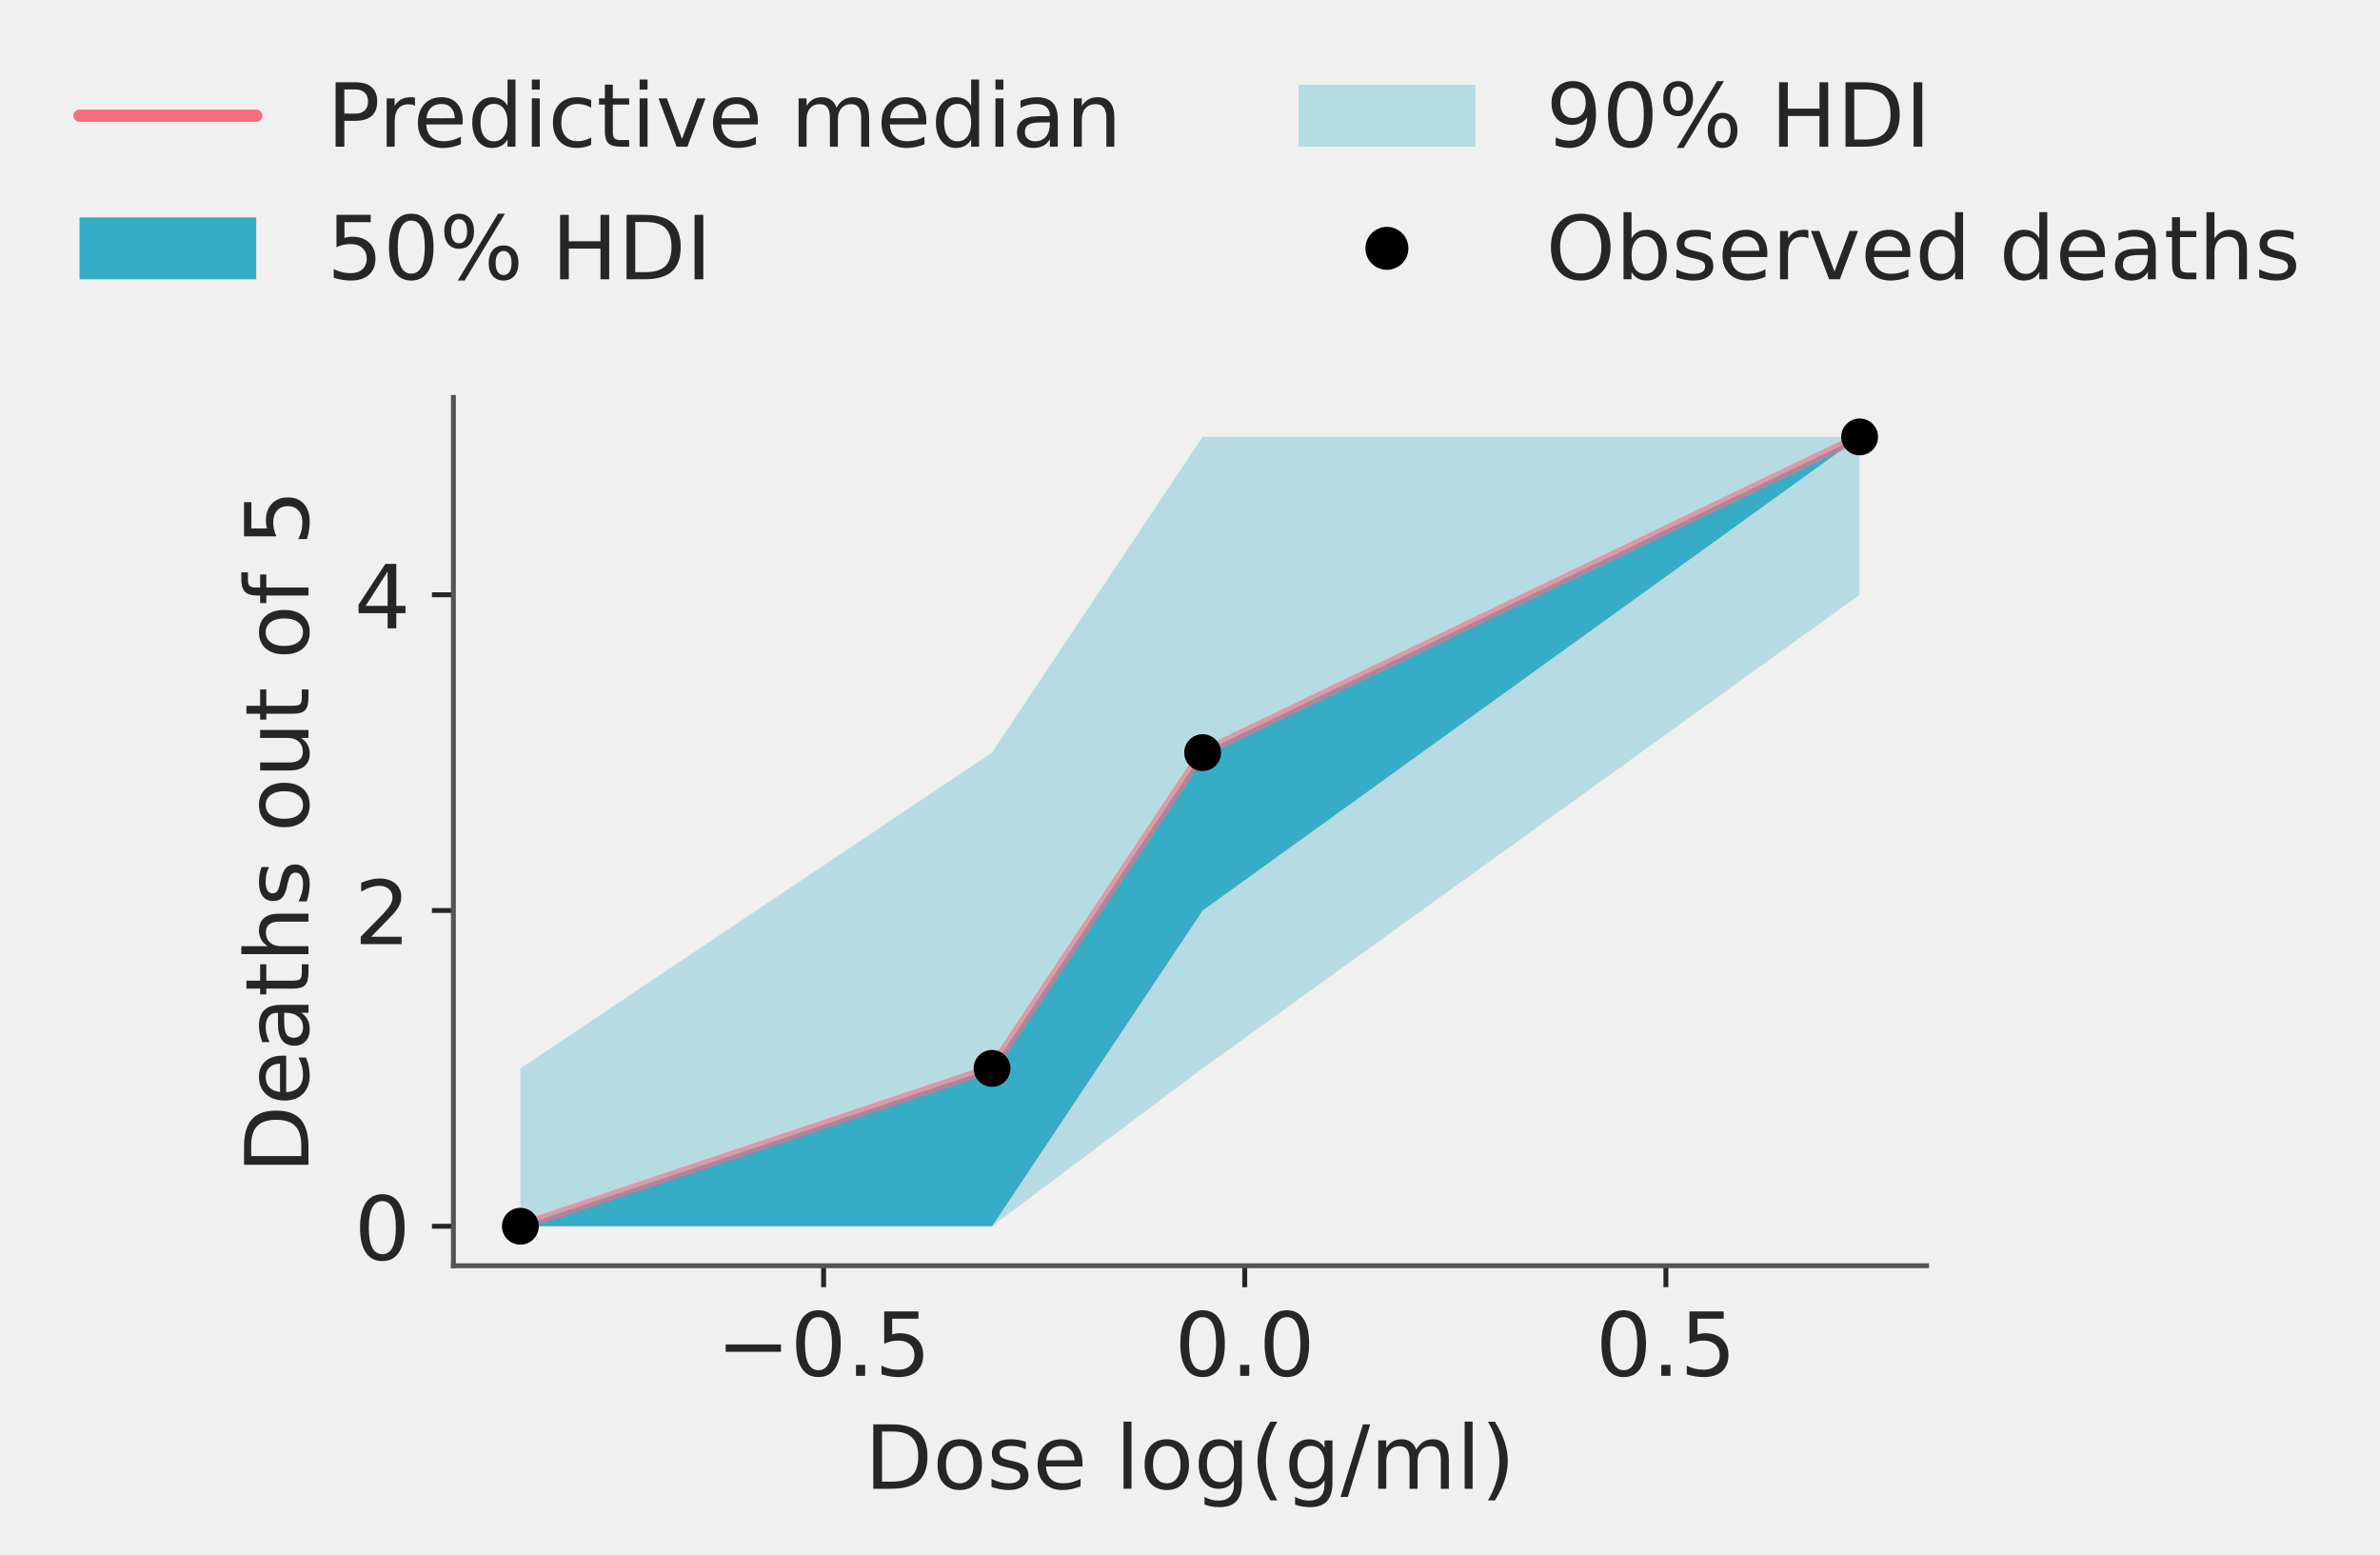
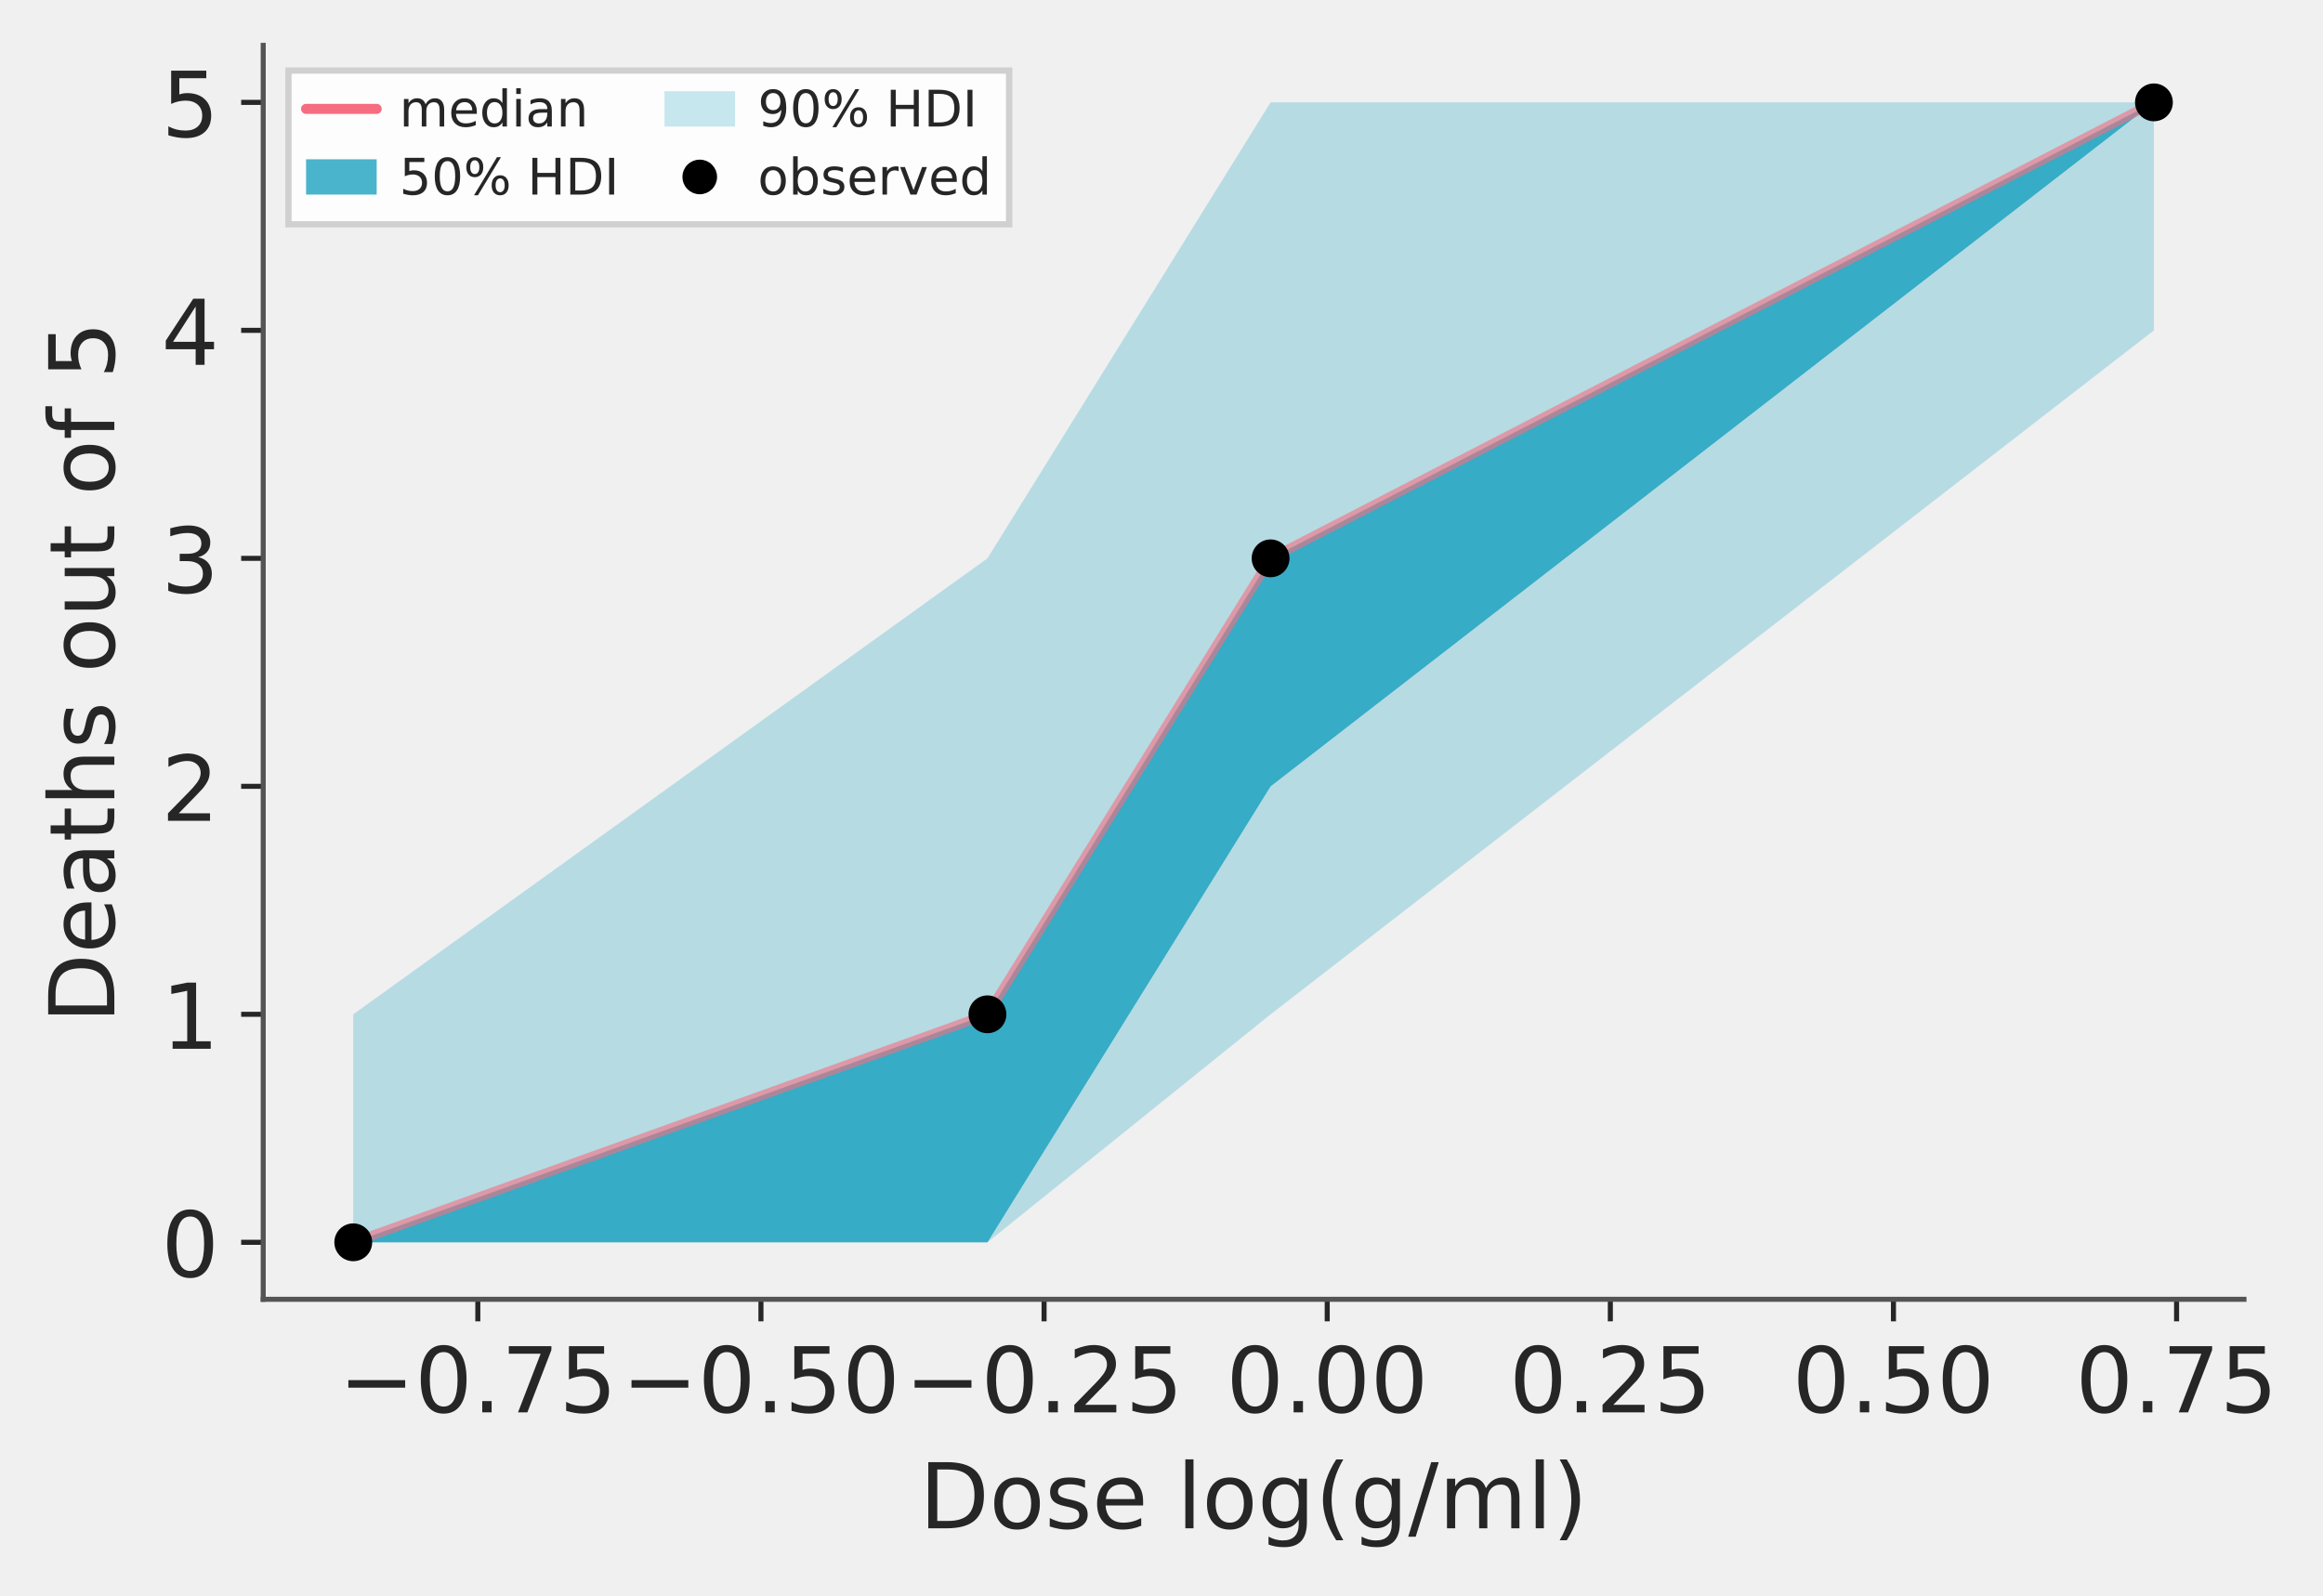
- <svg xmlns="http://www.w3.org/2000/svg" xmlns:xlink="http://www.w3.org/1999/xlink" width="387.86pt" height="253.219pt" viewBox="0 0 387.86 253.219" version="1.1">
+ <svg xmlns="http://www.w3.org/2000/svg" xmlns:xlink="http://www.w3.org/1999/xlink" width="368.575pt" height="253.2pt" viewBox="0 0 368.575 253.2" version="1.1">
  <defs>
    <style type="text/css">*{stroke-linejoin: round; stroke-linecap: butt}</style>
  </defs>
  <g id="figure_1">
    <g id="patch_1">
-       <path d="M 0 253.219  L 387.86 253.219  L 387.86 0  L 0 0  L 0 253.219  z " style="fill: none" />
+       <path d="M 0 253.2  L 368.575 253.2  L 368.575 0  L 0 0  L 0 253.2  z " style="fill: none" />
    </g>
    <g id="axes_1">
      <g id="patch_2">
-         <path d="M 73.89 206.218  L 313.97 206.218  L 313.97 64.752  L 73.89 64.752  L 73.89 206.218  z " style="fill: none" />
+         <path d="M 41.763 206.198  L 356.035 206.198  L 356.035 7.2  L 41.763 7.2  L 41.763 206.198  z " style="fill: none" />
      </g>
      <g id="matplotlib.axis_1">
        <g id="xtick_1">
          <g id="line2d_1">
            <defs>
-               <path id="me61e370e60" d="M 0 0  L 0 3.5  " style="stroke: #262626; stroke-width: 0.8" />
-             </defs>
-             <g>
-               <use xlink:href="#me61e370e60" x="134.219" y="206.218" style="fill: #262626; stroke: #262626; stroke-width: 0.8" />
+               <path id="m91873bba9a" d="M 0 0  L 0 3.5  " style="stroke: #262626; stroke-width: 0.8" />
+             </defs>
+             <g>
+               <use xlink:href="#m91873bba9a" x="75.814" y="206.198" style="fill: #262626; stroke: #262626; stroke-width: 0.8" />
            </g>
          </g>
          <g id="text_1">
-             <g style="fill: #262626" transform="translate(116.735 224.1582) scale(0.144 -0.144)">
+             <g style="fill: #262626" transform="translate(53.74915 224.139) scale(0.144 -0.144)">
              <defs>
                <path id="DejaVuSans-c9c" d="M 678 2272  L 4684 2272  L 4684 1741  L 678 1741  L 678 2272  z " transform="scale(0.015625)" />
                <path id="DejaVuSans-13" d="M 2034 4250  Q 1547 4250 1301 3770  Q 1056 3291 1056 2328  Q 1056 1369 1301 889  Q 1547 409 2034 409  Q 2525 409 2770 889  Q 3016 1369 3016 2328  Q 3016 3291 2770 3770  Q 2525 4250 2034 4250  z M 2034 4750  Q 2819 4750 3233 4129  Q 3647 3509 3647 2328  Q 3647 1150 3233 529  Q 2819 -91 2034 -91  Q 1250 -91 836 529  Q 422 1150 422 2328  Q 422 3509 836 4129  Q 1250 4750 2034 4750  z " transform="scale(0.015625)" />
                <path id="DejaVuSans-11" d="M 684 794  L 1344 794  L 1344 0  L 684 0  L 684 794  z " transform="scale(0.015625)" />
+                 <path id="DejaVuSans-1a" d="M 525 4666  L 3525 4666  L 3525 4397  L 1831 0  L 1172 0  L 2766 4134  L 525 4134  L 525 4666  z " transform="scale(0.015625)" />
                <path id="DejaVuSans-18" d="M 691 4666  L 3169 4666  L 3169 4134  L 1269 4134  L 1269 2991  Q 1406 3038 1543 3061  Q 1681 3084 1819 3084  Q 2600 3084 3056 2656  Q 3513 2228 3513 1497  Q 3513 744 3044 326  Q 2575 -91 1722 -91  Q 1428 -91 1123 -41  Q 819 9 494 109  L 494 744  Q 775 591 1075 516  Q 1375 441 1709 441  Q 2250 441 2565 725  Q 2881 1009 2881 1497  Q 2881 1984 2565 2268  Q 2250 2553 1709 2553  Q 1456 2553 1204 2497  Q 953 2441 691 2322  L 691 4666  z " transform="scale(0.015625)" />
              </defs>
              <use xlink:href="#DejaVuSans-c9c" />
              <use xlink:href="#DejaVuSans-13" transform="translate(83.79688 0)" />
              <use xlink:href="#DejaVuSans-11" transform="translate(147.4219 0)" />
-               <use xlink:href="#DejaVuSans-18" transform="translate(179.2031 0)" />
+               <use xlink:href="#DejaVuSans-1a" transform="translate(179.2031 0)" />
+               <use xlink:href="#DejaVuSans-18" transform="translate(242.8281 0)" />
            </g>
          </g>
        </g>
        <g id="xtick_2">
          <g id="line2d_2">
            <g>
-               <use xlink:href="#me61e370e60" x="202.852" y="206.218" style="fill: #262626; stroke: #262626; stroke-width: 0.8" />
+               <use xlink:href="#m91873bba9a" x="120.735" y="206.198" style="fill: #262626; stroke: #262626; stroke-width: 0.8" />
            </g>
          </g>
          <g id="text_2">
-             <g style="fill: #262626" transform="translate(191.4019 224.1582) scale(0.144 -0.144)">
+             <g style="fill: #262626" transform="translate(98.67084 224.139) scale(0.144 -0.144)">
+               <use xlink:href="#DejaVuSans-c9c" />
+               <use xlink:href="#DejaVuSans-13" transform="translate(83.79688 0)" />
+               <use xlink:href="#DejaVuSans-11" transform="translate(147.4219 0)" />
+               <use xlink:href="#DejaVuSans-18" transform="translate(179.2031 0)" />
+               <use xlink:href="#DejaVuSans-13" transform="translate(242.8281 0)" />
+             </g>
+           </g>
+         </g>
+         <g id="xtick_3">
+           <g id="line2d_3">
+             <g>
+               <use xlink:href="#m91873bba9a" x="165.657" y="206.198" style="fill: #262626; stroke: #262626; stroke-width: 0.8" />
+             </g>
+           </g>
+           <g id="text_3">
+             <g style="fill: #262626" transform="translate(143.5925 224.139) scale(0.144 -0.144)">
+               <defs>
+                 <path id="DejaVuSans-15" d="M 1228 531  L 3431 531  L 3431 0  L 469 0  L 469 531  Q 828 903 1448 1529  Q 2069 2156 2228 2338  Q 2531 2678 2651 2914  Q 2772 3150 2772 3378  Q 2772 3750 2511 3984  Q 2250 4219 1831 4219  Q 1534 4219 1204 4116  Q 875 4013 500 3803  L 500 4441  Q 881 4594 1212 4672  Q 1544 4750 1819 4750  Q 2544 4750 2975 4387  Q 3406 4025 3406 3419  Q 3406 3131 3298 2873  Q 3191 2616 2906 2266  Q 2828 2175 2409 1742  Q 1991 1309 1228 531  z " transform="scale(0.015625)" />
+               </defs>
+               <use xlink:href="#DejaVuSans-c9c" />
+               <use xlink:href="#DejaVuSans-13" transform="translate(83.79688 0)" />
+               <use xlink:href="#DejaVuSans-11" transform="translate(147.4219 0)" />
+               <use xlink:href="#DejaVuSans-15" transform="translate(179.2031 0)" />
+               <use xlink:href="#DejaVuSans-18" transform="translate(242.8281 0)" />
+             </g>
+           </g>
+         </g>
+         <g id="xtick_4">
+           <g id="line2d_4">
+             <g>
+               <use xlink:href="#m91873bba9a" x="210.579" y="206.198" style="fill: #262626; stroke: #262626; stroke-width: 0.8" />
+             </g>
+           </g>
+           <g id="text_4">
+             <g style="fill: #262626" transform="translate(194.5476 224.139) scale(0.144 -0.144)">
              <use xlink:href="#DejaVuSans-13" />
              <use xlink:href="#DejaVuSans-11" transform="translate(63.625 0)" />
              <use xlink:href="#DejaVuSans-13" transform="translate(95.40625 0)" />
-             </g>
-           </g>
-         </g>
-         <g id="xtick_3">
-           <g id="line2d_3">
-             <g>
-               <use xlink:href="#me61e370e60" x="271.486" y="206.218" style="fill: #262626; stroke: #262626; stroke-width: 0.8" />
-             </g>
-           </g>
-           <g id="text_3">
-             <g style="fill: #262626" transform="translate(260.0354 224.1582) scale(0.144 -0.144)">
+               <use xlink:href="#DejaVuSans-13" transform="translate(159.0312 0)" />
+             </g>
+           </g>
+         </g>
+         <g id="xtick_5">
+           <g id="line2d_5">
+             <g>
+               <use xlink:href="#m91873bba9a" x="255.501" y="206.198" style="fill: #262626; stroke: #262626; stroke-width: 0.8" />
+             </g>
+           </g>
+           <g id="text_5">
+             <g style="fill: #262626" transform="translate(239.4693 224.139) scale(0.144 -0.144)">
+               <use xlink:href="#DejaVuSans-13" />
+               <use xlink:href="#DejaVuSans-11" transform="translate(63.625 0)" />
+               <use xlink:href="#DejaVuSans-15" transform="translate(95.40625 0)" />
+               <use xlink:href="#DejaVuSans-18" transform="translate(159.0312 0)" />
+             </g>
+           </g>
+         </g>
+         <g id="xtick_6">
+           <g id="line2d_6">
+             <g>
+               <use xlink:href="#m91873bba9a" x="300.422" y="206.198" style="fill: #262626; stroke: #262626; stroke-width: 0.8" />
+             </g>
+           </g>
+           <g id="text_6">
+             <g style="fill: #262626" transform="translate(284.391 224.139) scale(0.144 -0.144)">
              <use xlink:href="#DejaVuSans-13" />
              <use xlink:href="#DejaVuSans-11" transform="translate(63.625 0)" />
              <use xlink:href="#DejaVuSans-18" transform="translate(95.40625 0)" />
-             </g>
-           </g>
-         </g>
-         <g id="text_4">
-           <g style="fill: #262626" transform="translate(140.9062 242.5593) scale(0.144 -0.144)">
+               <use xlink:href="#DejaVuSans-13" transform="translate(159.0312 0)" />
+             </g>
+           </g>
+         </g>
+         <g id="xtick_7">
+           <g id="line2d_7">
+             <g>
+               <use xlink:href="#m91873bba9a" x="345.344" y="206.198" style="fill: #262626; stroke: #262626; stroke-width: 0.8" />
+             </g>
+           </g>
+           <g id="text_7">
+             <g style="fill: #262626" transform="translate(329.3127 224.139) scale(0.144 -0.144)">
+               <use xlink:href="#DejaVuSans-13" />
+               <use xlink:href="#DejaVuSans-11" transform="translate(63.625 0)" />
+               <use xlink:href="#DejaVuSans-1a" transform="translate(95.40625 0)" />
+               <use xlink:href="#DejaVuSans-18" transform="translate(159.0312 0)" />
+             </g>
+           </g>
+         </g>
+         <g id="text_8">
+           <g style="fill: #262626" transform="translate(145.8757 242.5401) scale(0.144 -0.144)">
            <defs>
              <path id="DejaVuSans-27" d="M 1259 4147  L 1259 519  L 2022 519  Q 2988 519 3436 956  Q 3884 1394 3884 2338  Q 3884 3275 3436 3711  Q 2988 4147 2022 4147  L 1259 4147  z M 628 4666  L 1925 4666  Q 3281 4666 3915 4102  Q 4550 3538 4550 2338  Q 4550 1131 3912 565  Q 3275 0 1925 0  L 628 0  L 628 4666  z " transform="scale(0.015625)" />
              <path id="DejaVuSans-52" d="M 1959 3097  Q 1497 3097 1228 2736  Q 959 2375 959 1747  Q 959 1119 1226 758  Q 1494 397 1959 397  Q 2419 397 2687 759  Q 2956 1122 2956 1747  Q 2956 2369 2687 2733  Q 2419 3097 1959 3097  z M 1959 3584  Q 2709 3584 3137 3096  Q 3566 2609 3566 1747  Q 3566 888 3137 398  Q 2709 -91 1959 -91  Q 1206 -91 779 398  Q 353 888 353 1747  Q 353 2609 779 3096  Q 1206 3584 1959 3584  z " transform="scale(0.015625)" />
              <path id="DejaVuSans-56" d="M 2834 3397  L 2834 2853  Q 2591 2978 2328 3040  Q 2066 3103 1784 3103  Q 1356 3103 1142 2972  Q 928 2841 928 2578  Q 928 2378 1081 2264  Q 1234 2150 1697 2047  L 1894 2003  Q 2506 1872 2764 1633  Q 3022 1394 3022 966  Q 3022 478 2636 193  Q 2250 -91 1575 -91  Q 1294 -91 989 -36  Q 684 19 347 128  L 347 722  Q 666 556 975 473  Q 1284 391 1588 391  Q 1994 391 2212 530  Q 2431 669 2431 922  Q 2431 1156 2273 1281  Q 2116 1406 1581 1522  L 1381 1569  Q 847 1681 609 1914  Q 372 2147 372 2553  Q 372 3047 722 3315  Q 1072 3584 1716 3584  Q 2034 3584 2315 3537  Q 2597 3491 2834 3397  z " transform="scale(0.015625)" />
              <path id="DejaVuSans-48" d="M 3597 1894  L 3597 1613  L 953 1613  Q 991 1019 1311 708  Q 1631 397 2203 397  Q 2534 397 2845 478  Q 3156 559 3463 722  L 3463 178  Q 3153 47 2828 -22  Q 2503 -91 2169 -91  Q 1331 -91 842 396  Q 353 884 353 1716  Q 353 2575 817 3079  Q 1281 3584 2069 3584  Q 2775 3584 3186 3129  Q 3597 2675 3597 1894  z M 3022 2063  Q 3016 2534 2758 2815  Q 2500 3097 2075 3097  Q 1594 3097 1305 2825  Q 1016 2553 972 2059  L 3022 2063  z " transform="scale(0.015625)" />
              <path id="DejaVuSans-3" transform="scale(0.015625)" />
              <path id="DejaVuSans-4f" d="M 603 4863  L 1178 4863  L 1178 0  L 603 0  L 603 4863  z " transform="scale(0.015625)" />
              <path id="DejaVuSans-4a" d="M 2906 1791  Q 2906 2416 2648 2759  Q 2391 3103 1925 3103  Q 1463 3103 1205 2759  Q 947 2416 947 1791  Q 947 1169 1205 825  Q 1463 481 1925 481  Q 2391 481 2648 825  Q 2906 1169 2906 1791  z M 3481 434  Q 3481 -459 3084 -895  Q 2688 -1331 1869 -1331  Q 1566 -1331 1297 -1286  Q 1028 -1241 775 -1147  L 775 -588  Q 1028 -725 1275 -790  Q 1522 -856 1778 -856  Q 2344 -856 2625 -561  Q 2906 -266 2906 331  L 2906 616  Q 2728 306 2450 153  Q 2172 0 1784 0  Q 1141 0 747 490  Q 353 981 353 1791  Q 353 2603 747 3093  Q 1141 3584 1784 3584  Q 2172 3584 2450 3431  Q 2728 3278 2906 2969  L 2906 3500  L 3481 3500  L 3481 434  z " transform="scale(0.015625)" />
              <path id="DejaVuSans-b" d="M 1984 4856  Q 1566 4138 1362 3434  Q 1159 2731 1159 2009  Q 1159 1288 1364 580  Q 1569 -128 1984 -844  L 1484 -844  Q 1016 -109 783 600  Q 550 1309 550 2009  Q 550 2706 781 3412  Q 1013 4119 1484 4856  L 1984 4856  z " transform="scale(0.015625)" />
              <path id="DejaVuSans-12" d="M 1625 4666  L 2156 4666  L 531 -594  L 0 -594  L 1625 4666  z " transform="scale(0.015625)" />
              <path id="DejaVuSans-50" d="M 3328 2828  Q 3544 3216 3844 3400  Q 4144 3584 4550 3584  Q 5097 3584 5394 3201  Q 5691 2819 5691 2113  L 5691 0  L 5113 0  L 5113 2094  Q 5113 2597 4934 2840  Q 4756 3084 4391 3084  Q 3944 3084 3684 2787  Q 3425 2491 3425 1978  L 3425 0  L 2847 0  L 2847 2094  Q 2847 2600 2669 2842  Q 2491 3084 2119 3084  Q 1678 3084 1418 2786  Q 1159 2488 1159 1978  L 1159 0  L 581 0  L 581 3500  L 1159 3500  L 1159 2956  Q 1356 3278 1631 3431  Q 1906 3584 2284 3584  Q 2666 3584 2933 3390  Q 3200 3197 3328 2828  z " transform="scale(0.015625)" />
              <path id="DejaVuSans-c" d="M 513 4856  L 1013 4856  Q 1481 4119 1714 3412  Q 1947 2706 1947 2009  Q 1947 1309 1714 600  Q 1481 -109 1013 -844  L 513 -844  Q 928 -128 1133 580  Q 1338 1288 1338 2009  Q 1338 2731 1133 3434  Q 928 4138 513 4856  z " transform="scale(0.015625)" />
            </defs>
            <use xlink:href="#DejaVuSans-27" />
            <use xlink:href="#DejaVuSans-52" transform="translate(77 0)" />
            <use xlink:href="#DejaVuSans-56" transform="translate(138.1875 0)" />
            <use xlink:href="#DejaVuSans-48" transform="translate(190.2812 0)" />
            <use xlink:href="#DejaVuSans-3" transform="translate(251.8125 0)" />
            <use xlink:href="#DejaVuSans-4f" transform="translate(283.5938 0)" />
            <use xlink:href="#DejaVuSans-52" transform="translate(311.375 0)" />
            <use xlink:href="#DejaVuSans-4a" transform="translate(372.5625 0)" />
            <use xlink:href="#DejaVuSans-b" transform="translate(436.0469 0)" />
            <use xlink:href="#DejaVuSans-4a" transform="translate(475.0625 0)" />
            <use xlink:href="#DejaVuSans-12" transform="translate(538.5469 0)" />
            <use xlink:href="#DejaVuSans-50" transform="translate(572.2344 0)" />
            <use xlink:href="#DejaVuSans-4f" transform="translate(669.6406 0)" />
            <use xlink:href="#DejaVuSans-c" transform="translate(697.4219 0)" />
          </g>
        </g>
      </g>
      <g id="matplotlib.axis_2">
        <g id="ytick_1">
-           <g id="line2d_4">
-             <defs>
-               <path id="m46808225c1" d="M 0 0  L -3.5 0  " style="stroke: #262626; stroke-width: 0.8" />
-             </defs>
-             <g>
-               <use xlink:href="#m46808225c1" x="73.89" y="199.787" style="fill: #262626; stroke: #262626; stroke-width: 0.8" />
-             </g>
-           </g>
-           <g id="text_5">
-             <g style="fill: #262626" transform="translate(57.72773 205.2576) scale(0.144 -0.144)">
+           <g id="line2d_8">
+             <defs>
+               <path id="me876314153" d="M 0 0  L -3.5 0  " style="stroke: #262626; stroke-width: 0.8" />
+             </defs>
+             <g>
+               <use xlink:href="#me876314153" x="41.763" y="197.153" style="fill: #262626; stroke: #262626; stroke-width: 0.8" />
+             </g>
+           </g>
+           <g id="text_9">
+             <g style="fill: #262626" transform="translate(25.60112 202.6233) scale(0.144 -0.144)">
              <use xlink:href="#DejaVuSans-13" />
            </g>
          </g>
        </g>
        <g id="ytick_2">
-           <g id="line2d_5">
-             <g>
-               <use xlink:href="#m46808225c1" x="73.89" y="148.345" style="fill: #262626; stroke: #262626; stroke-width: 0.8" />
-             </g>
-           </g>
-           <g id="text_6">
-             <g style="fill: #262626" transform="translate(57.72773 153.8154) scale(0.144 -0.144)">
+           <g id="line2d_9">
+             <g>
+               <use xlink:href="#me876314153" x="41.763" y="160.971" style="fill: #262626; stroke: #262626; stroke-width: 0.8" />
+             </g>
+           </g>
+           <g id="text_10">
+             <g style="fill: #262626" transform="translate(25.60112 166.4418) scale(0.144 -0.144)">
              <defs>
-                 <path id="DejaVuSans-15" d="M 1228 531  L 3431 531  L 3431 0  L 469 0  L 469 531  Q 828 903 1448 1529  Q 2069 2156 2228 2338  Q 2531 2678 2651 2914  Q 2772 3150 2772 3378  Q 2772 3750 2511 3984  Q 2250 4219 1831 4219  Q 1534 4219 1204 4116  Q 875 4013 500 3803  L 500 4441  Q 881 4594 1212 4672  Q 1544 4750 1819 4750  Q 2544 4750 2975 4387  Q 3406 4025 3406 3419  Q 3406 3131 3298 2873  Q 3191 2616 2906 2266  Q 2828 2175 2409 1742  Q 1991 1309 1228 531  z " transform="scale(0.015625)" />
+                 <path id="DejaVuSans-14" d="M 794 531  L 1825 531  L 1825 4091  L 703 3866  L 703 4441  L 1819 4666  L 2450 4666  L 2450 531  L 3481 531  L 3481 0  L 794 0  L 794 531  z " transform="scale(0.015625)" />
              </defs>
+               <use xlink:href="#DejaVuSans-14" />
+             </g>
+           </g>
+         </g>
+         <g id="ytick_3">
+           <g id="line2d_10">
+             <g>
+               <use xlink:href="#me876314153" x="41.763" y="124.79" style="fill: #262626; stroke: #262626; stroke-width: 0.8" />
+             </g>
+           </g>
+           <g id="text_11">
+             <g style="fill: #262626" transform="translate(25.60112 130.2603) scale(0.144 -0.144)">
              <use xlink:href="#DejaVuSans-15" />
            </g>
          </g>
        </g>
-         <g id="ytick_3">
-           <g id="line2d_6">
-             <g>
-               <use xlink:href="#m46808225c1" x="73.89" y="96.903" style="fill: #262626; stroke: #262626; stroke-width: 0.8" />
-             </g>
-           </g>
-           <g id="text_7">
-             <g style="fill: #262626" transform="translate(57.72773 102.3733) scale(0.144 -0.144)">
+         <g id="ytick_4">
+           <g id="line2d_11">
+             <g>
+               <use xlink:href="#me876314153" x="41.763" y="88.608" style="fill: #262626; stroke: #262626; stroke-width: 0.8" />
+             </g>
+           </g>
+           <g id="text_12">
+             <g style="fill: #262626" transform="translate(25.60112 94.07875) scale(0.144 -0.144)">
+               <defs>
+                 <path id="DejaVuSans-16" d="M 2597 2516  Q 3050 2419 3304 2112  Q 3559 1806 3559 1356  Q 3559 666 3084 287  Q 2609 -91 1734 -91  Q 1441 -91 1130 -33  Q 819 25 488 141  L 488 750  Q 750 597 1062 519  Q 1375 441 1716 441  Q 2309 441 2620 675  Q 2931 909 2931 1356  Q 2931 1769 2642 2001  Q 2353 2234 1838 2234  L 1294 2234  L 1294 2753  L 1863 2753  Q 2328 2753 2575 2939  Q 2822 3125 2822 3475  Q 2822 3834 2567 4026  Q 2313 4219 1838 4219  Q 1578 4219 1281 4162  Q 984 4106 628 3988  L 628 4550  Q 988 4650 1302 4700  Q 1616 4750 1894 4750  Q 2613 4750 3031 4423  Q 3450 4097 3450 3541  Q 3450 3153 3228 2886  Q 3006 2619 2597 2516  z " transform="scale(0.015625)" />
+               </defs>
+               <use xlink:href="#DejaVuSans-16" />
+             </g>
+           </g>
+         </g>
+         <g id="ytick_5">
+           <g id="line2d_12">
+             <g>
+               <use xlink:href="#me876314153" x="41.763" y="52.427" style="fill: #262626; stroke: #262626; stroke-width: 0.8" />
+             </g>
+           </g>
+           <g id="text_13">
+             <g style="fill: #262626" transform="translate(25.60112 57.89722) scale(0.144 -0.144)">
              <defs>
                <path id="DejaVuSans-17" d="M 2419 4116  L 825 1625  L 2419 1625  L 2419 4116  z M 2253 4666  L 3047 4666  L 3047 1625  L 3713 1625  L 3713 1100  L 3047 1100  L 3047 0  L 2419 0  L 2419 1100  L 313 1100  L 313 1709  L 2253 4666  z " transform="scale(0.015625)" />
              </defs>
              <use xlink:href="#DejaVuSans-17" />
            </g>
          </g>
        </g>
-         <g id="text_8">
-           <g style="fill: #262626" transform="translate(50.26835 191.1845) rotate(-90) scale(0.144 -0.144)">
+         <g id="ytick_6">
+           <g id="line2d_13">
+             <g>
+               <use xlink:href="#me876314153" x="41.763" y="16.245" style="fill: #262626; stroke: #262626; stroke-width: 0.8" />
+             </g>
+           </g>
+           <g id="text_14">
+             <g style="fill: #262626" transform="translate(25.60112 21.71569) scale(0.144 -0.144)">
+               <use xlink:href="#DejaVuSans-18" />
+             </g>
+           </g>
+         </g>
+         <g id="text_15">
+           <g style="fill: #262626" transform="translate(18.14175 162.3991) rotate(-90) scale(0.144 -0.144)">
            <defs>
              <path id="DejaVuSans-44" d="M 2194 1759  Q 1497 1759 1228 1600  Q 959 1441 959 1056  Q 959 750 1161 570  Q 1363 391 1709 391  Q 2188 391 2477 730  Q 2766 1069 2766 1631  L 2766 1759  L 2194 1759  z M 3341 1997  L 3341 0  L 2766 0  L 2766 531  Q 2569 213 2275 61  Q 1981 -91 1556 -91  Q 1019 -91 701 211  Q 384 513 384 1019  Q 384 1609 779 1909  Q 1175 2209 1959 2209  L 2766 2209  L 2766 2266  Q 2766 2663 2505 2880  Q 2244 3097 1772 3097  Q 1472 3097 1187 3025  Q 903 2953 641 2809  L 641 3341  Q 956 3463 1253 3523  Q 1550 3584 1831 3584  Q 2591 3584 2966 3190  Q 3341 2797 3341 1997  z " transform="scale(0.015625)" />
              <path id="DejaVuSans-57" d="M 1172 4494  L 1172 3500  L 2356 3500  L 2356 3053  L 1172 3053  L 1172 1153  Q 1172 725 1289 603  Q 1406 481 1766 481  L 2356 481  L 2356 0  L 1766 0  Q 1100 0 847 248  Q 594 497 594 1153  L 594 3053  L 172 3053  L 172 3500  L 594 3500  L 594 4494  L 1172 4494  z " transform="scale(0.015625)" />
              <path id="DejaVuSans-4b" d="M 3513 2113  L 3513 0  L 2938 0  L 2938 2094  Q 2938 2591 2744 2837  Q 2550 3084 2163 3084  Q 1697 3084 1428 2787  Q 1159 2491 1159 1978  L 1159 0  L 581 0  L 581 4863  L 1159 4863  L 1159 2956  Q 1366 3272 1645 3428  Q 1925 3584 2291 3584  Q 2894 3584 3203 3211  Q 3513 2838 3513 2113  z " transform="scale(0.015625)" />
              <path id="DejaVuSans-58" d="M 544 1381  L 544 3500  L 1119 3500  L 1119 1403  Q 1119 906 1312 657  Q 1506 409 1894 409  Q 2359 409 2629 706  Q 2900 1003 2900 1516  L 2900 3500  L 3475 3500  L 3475 0  L 2900 0  L 2900 538  Q 2691 219 2414 64  Q 2138 -91 1772 -91  Q 1169 -91 856 284  Q 544 659 544 1381  z M 1991 3584  L 1991 3584  z " transform="scale(0.015625)" />
              <path id="DejaVuSans-49" d="M 2375 4863  L 2375 4384  L 1825 4384  Q 1516 4384 1395 4259  Q 1275 4134 1275 3809  L 1275 3500  L 2222 3500  L 2222 3053  L 1275 3053  L 1275 0  L 697 0  L 697 3053  L 147 3053  L 147 3500  L 697 3500  L 697 3744  Q 697 4328 969 4595  Q 1241 4863 1831 4863  L 2375 4863  z " transform="scale(0.015625)" />
            </defs>
            <use xlink:href="#DejaVuSans-27" />
            <use xlink:href="#DejaVuSans-48" transform="translate(77 0)" />
            <use xlink:href="#DejaVuSans-44" transform="translate(138.5312 0)" />
            <use xlink:href="#DejaVuSans-57" transform="translate(199.8125 0)" />
            <use xlink:href="#DejaVuSans-4b" transform="translate(239.0156 0)" />
            <use xlink:href="#DejaVuSans-56" transform="translate(302.3906 0)" />
            <use xlink:href="#DejaVuSans-3" transform="translate(354.4844 0)" />
            <use xlink:href="#DejaVuSans-52" transform="translate(386.2656 0)" />
            <use xlink:href="#DejaVuSans-58" transform="translate(447.4531 0)" />
            <use xlink:href="#DejaVuSans-57" transform="translate(510.8281 0)" />
            <use xlink:href="#DejaVuSans-3" transform="translate(550.0312 0)" />
            <use xlink:href="#DejaVuSans-52" transform="translate(581.8125 0)" />
            <use xlink:href="#DejaVuSans-49" transform="translate(643 0)" />
            <use xlink:href="#DejaVuSans-3" transform="translate(678.2031 0)" />
            <use xlink:href="#DejaVuSans-18" transform="translate(709.9844 0)" />
          </g>
        </g>
      </g>
      <g id="FillBetweenPolyCollection_1">
        <defs>
-           <path id="m1e8a753b96" d="M 84.802 -53.431  L 84.802 -53.431  L 161.672 -53.431  L 195.989 -104.874  L 303.057 -182.037  L 303.057 -182.037  L 303.057 -182.037  L 195.989 -130.595  L 161.672 -79.152  L 84.802 -53.431  z " />
+           <path id="m763449ff59" d="M 56.048 -56.047  L 56.048 -56.047  L 156.673 -56.047  L 201.595 -128.41  L 341.75 -236.954  L 341.75 -236.954  L 341.75 -236.954  L 201.595 -164.591  L 156.673 -92.228  L 56.048 -56.047  z " />
        </defs>
-         <g clip-path="url(#p16b61c8483)">
-           <use xlink:href="#m1e8a753b96" x="0" y="253.219" style="fill: #36acc6" />
+         <g clip-path="url(#pd8d5736f5a)">
+           <use xlink:href="#m763449ff59" x="0" y="253.2" style="fill: #36acc6" />
        </g>
      </g>
      <g id="FillBetweenPolyCollection_2">
        <defs>
-           <path id="m0b34d9b7bc" d="M 84.802 -79.152  L 84.802 -53.431  L 161.672 -53.431  L 195.989 -79.152  L 303.057 -156.316  L 303.057 -182.037  L 303.057 -182.037  L 195.989 -182.037  L 161.672 -130.595  L 84.802 -79.152  z " />
+           <path id="m56123ca7e9" d="M 56.048 -92.228  L 56.048 -56.047  L 156.673 -56.047  L 201.595 -92.228  L 341.75 -200.773  L 341.75 -236.954  L 341.75 -236.954  L 201.595 -236.954  L 156.673 -164.591  L 56.048 -92.228  z " />
        </defs>
-         <g clip-path="url(#p16b61c8483)">
-           <use xlink:href="#m0b34d9b7bc" x="0" y="253.219" style="fill: #36acc6; fill-opacity: 0.316" />
-         </g>
-       </g>
-       <g id="line2d_7">
-         <path d="M 84.802 199.787  L 161.672 174.066  L 195.989 122.624  L 303.057 71.182  " clip-path="url(#p16b61c8483)" style="fill: none; stroke: #f66d7f; stroke-opacity: 0.6; stroke-width: 1.5; stroke-linecap: round" />
+         <g clip-path="url(#pd8d5736f5a)">
+           <use xlink:href="#m56123ca7e9" x="0" y="253.2" style="fill: #36acc6; fill-opacity: 0.316" />
+         </g>
+       </g>
+       <g id="line2d_14">
+         <path d="M 56.048 197.153  L 156.673 160.971  L 201.595 88.608  L 341.75 16.245  " clip-path="url(#pd8d5736f5a)" style="fill: none; stroke: #f66d7f; stroke-opacity: 0.6; stroke-width: 1.5; stroke-linecap: round" />
      </g>
      <g id="PathCollection_1">
        <defs>
-           <path id="md319a2f00d" d="M 0 3  C 0.796 3 1.559 2.684 2.121 2.121  C 2.684 1.559 3 0.796 3 0  C 3 -0.796 2.684 -1.559 2.121 -2.121  C 1.559 -2.684 0.796 -3 0 -3  C -0.796 -3 -1.559 -2.684 -2.121 -2.121  C -2.684 -1.559 -3 -0.796 -3 0  C -3 0.796 -2.684 1.559 -2.121 2.121  C -1.559 2.684 -0.796 3 0 3  z " />
+           <path id="m36ab542c32" d="M 0 3  C 0.796 3 1.559 2.684 2.121 2.121  C 2.684 1.559 3 0.796 3 0  C 3 -0.796 2.684 -1.559 2.121 -2.121  C 1.559 -2.684 0.796 -3 0 -3  C -0.796 -3 -1.559 -2.684 -2.121 -2.121  C -2.684 -1.559 -3 -0.796 -3 0  C -3 0.796 -2.684 1.559 -2.121 2.121  C -1.559 2.684 -0.796 3 0 3  z " />
        </defs>
-         <g clip-path="url(#p16b61c8483)">
-           <use xlink:href="#md319a2f00d" x="84.802" y="199.787" />
-           <use xlink:href="#md319a2f00d" x="161.672" y="174.066" />
-           <use xlink:href="#md319a2f00d" x="195.989" y="122.624" />
-           <use xlink:href="#md319a2f00d" x="303.057" y="71.182" />
+         <g clip-path="url(#pd8d5736f5a)">
+           <use xlink:href="#m36ab542c32" x="56.048" y="197.153" />
+           <use xlink:href="#m36ab542c32" x="156.673" y="160.971" />
+           <use xlink:href="#m36ab542c32" x="201.595" y="88.608" />
+           <use xlink:href="#m36ab542c32" x="341.75" y="16.245" />
        </g>
      </g>
      <g id="patch_3">
-         <path d="M 73.89 206.218  L 73.89 64.752  " style="fill: none; stroke: #545454; stroke-width: 0.8; stroke-linejoin: miter; stroke-linecap: square" />
+         <path d="M 41.763 206.198  L 41.763 7.2  " style="fill: none; stroke: #545454; stroke-width: 0.8; stroke-linejoin: miter; stroke-linecap: square" />
      </g>
      <g id="patch_4">
-         <path d="M 73.89 206.218  L 313.97 206.218  " style="fill: none; stroke: #545454; stroke-width: 0.8; stroke-linejoin: miter; stroke-linecap: square" />
+         <path d="M 41.763 206.198  L 356.035 206.198  " style="fill: none; stroke: #545454; stroke-width: 0.8; stroke-linejoin: miter; stroke-linecap: square" />
      </g>
      <g id="legend_1">
-         <g id="line2d_8">
-           <path d="M 12.96 18.862  L 27.36 18.862  L 41.76 18.862  " style="fill: none; stroke: #f66d7f; stroke-width: 2; stroke-linecap: round" />
-         </g>
-         <g id="text_9">
-           <g style="fill: #262626" transform="translate(53.28 23.90175) scale(0.144 -0.144)">
-             <defs>
-               <path id="DejaVuSans-33" d="M 1259 4147  L 1259 2394  L 2053 2394  Q 2494 2394 2734 2622  Q 2975 2850 2975 3272  Q 2975 3691 2734 3919  Q 2494 4147 2053 4147  L 1259 4147  z M 628 4666  L 2053 4666  Q 2838 4666 3239 4311  Q 3641 3956 3641 3272  Q 3641 2581 3239 2228  Q 2838 1875 2053 1875  L 1259 1875  L 1259 0  L 628 0  L 628 4666  z " transform="scale(0.015625)" />
-               <path id="DejaVuSans-55" d="M 2631 2963  Q 2534 3019 2420 3045  Q 2306 3072 2169 3072  Q 1681 3072 1420 2755  Q 1159 2438 1159 1844  L 1159 0  L 581 0  L 581 3500  L 1159 3500  L 1159 2956  Q 1341 3275 1631 3429  Q 1922 3584 2338 3584  Q 2397 3584 2469 3576  Q 2541 3569 2628 3553  L 2631 2963  z " transform="scale(0.015625)" />
+         <g id="patch_5">
+           <path d="M 45.763 35.601  L 160.112 35.601  L 160.112 11.2  L 45.763 11.2  z " style="fill: #ffffff; opacity: 0.88; stroke: #cccccc; stroke-linejoin: miter" />
+         </g>
+         <g id="line2d_15">
+           <path d="M 48.563 17.279  L 54.163 17.279  L 59.763 17.279  " style="fill: none; stroke: #f66d7f; stroke-width: 1.6; stroke-linecap: round" />
+         </g>
+         <g id="text_16">
+           <g style="fill: #262626" transform="translate(63.36312 20.07875) scale(0.08 -0.08)">
+             <defs>
              <path id="DejaVuSans-47" d="M 2906 2969  L 2906 4863  L 3481 4863  L 3481 0  L 2906 0  L 2906 525  Q 2725 213 2448 61  Q 2172 -91 1784 -91  Q 1150 -91 751 415  Q 353 922 353 1747  Q 353 2572 751 3078  Q 1150 3584 1784 3584  Q 2172 3584 2448 3432  Q 2725 3281 2906 2969  z M 947 1747  Q 947 1113 1208 752  Q 1469 391 1925 391  Q 2381 391 2643 752  Q 2906 1113 2906 1747  Q 2906 2381 2643 2742  Q 2381 3103 1925 3103  Q 1469 3103 1208 2742  Q 947 2381 947 1747  z " transform="scale(0.015625)" />
              <path id="DejaVuSans-4c" d="M 603 3500  L 1178 3500  L 1178 0  L 603 0  L 603 3500  z M 603 4863  L 1178 4863  L 1178 4134  L 603 4134  L 603 4863  z " transform="scale(0.015625)" />
-               <path id="DejaVuSans-46" d="M 3122 3366  L 3122 2828  Q 2878 2963 2633 3030  Q 2388 3097 2138 3097  Q 1578 3097 1268 2742  Q 959 2388 959 1747  Q 959 1106 1268 751  Q 1578 397 2138 397  Q 2388 397 2633 464  Q 2878 531 3122 666  L 3122 134  Q 2881 22 2623 -34  Q 2366 -91 2075 -91  Q 1284 -91 818 406  Q 353 903 353 1747  Q 353 2603 823 3093  Q 1294 3584 2113 3584  Q 2378 3584 2631 3529  Q 2884 3475 3122 3366  z " transform="scale(0.015625)" />
-               <path id="DejaVuSans-59" d="M 191 3500  L 800 3500  L 1894 563  L 2988 3500  L 3597 3500  L 2284 0  L 1503 0  L 191 3500  z " transform="scale(0.015625)" />
              <path id="DejaVuSans-51" d="M 3513 2113  L 3513 0  L 2938 0  L 2938 2094  Q 2938 2591 2744 2837  Q 2550 3084 2163 3084  Q 1697 3084 1428 2787  Q 1159 2491 1159 1978  L 1159 0  L 581 0  L 581 3500  L 1159 3500  L 1159 2956  Q 1366 3272 1645 3428  Q 1925 3584 2291 3584  Q 2894 3584 3203 3211  Q 3513 2838 3513 2113  z " transform="scale(0.015625)" />
            </defs>
-             <use xlink:href="#DejaVuSans-33" />
-             <use xlink:href="#DejaVuSans-55" transform="translate(58.54688 0)" />
-             <use xlink:href="#DejaVuSans-48" transform="translate(97.45312 0)" />
-             <use xlink:href="#DejaVuSans-47" transform="translate(158.9844 0)" />
-             <use xlink:href="#DejaVuSans-4c" transform="translate(222.4688 0)" />
-             <use xlink:href="#DejaVuSans-46" transform="translate(250.25 0)" />
-             <use xlink:href="#DejaVuSans-57" transform="translate(305.2344 0)" />
-             <use xlink:href="#DejaVuSans-4c" transform="translate(344.4375 0)" />
-             <use xlink:href="#DejaVuSans-59" transform="translate(372.2188 0)" />
-             <use xlink:href="#DejaVuSans-48" transform="translate(431.4062 0)" />
-             <use xlink:href="#DejaVuSans-3" transform="translate(492.9375 0)" />
-             <use xlink:href="#DejaVuSans-50" transform="translate(524.7188 0)" />
-             <use xlink:href="#DejaVuSans-48" transform="translate(622.125 0)" />
-             <use xlink:href="#DejaVuSans-47" transform="translate(683.6562 0)" />
-             <use xlink:href="#DejaVuSans-4c" transform="translate(747.1406 0)" />
-             <use xlink:href="#DejaVuSans-44" transform="translate(774.9219 0)" />
-             <use xlink:href="#DejaVuSans-51" transform="translate(836.2031 0)" />
-           </g>
-         </g>
-         <g id="patch_5">
-           <path d="M 12.96 45.503  L 41.76 45.503  L 41.76 35.423  L 12.96 35.423  z " style="fill: #36acc6" />
-         </g>
-         <g id="text_10">
-           <g style="fill: #262626" transform="translate(53.28 45.50288) scale(0.144 -0.144)">
+             <use xlink:href="#DejaVuSans-50" />
+             <use xlink:href="#DejaVuSans-48" transform="translate(97.40625 0)" />
+             <use xlink:href="#DejaVuSans-47" transform="translate(158.9375 0)" />
+             <use xlink:href="#DejaVuSans-4c" transform="translate(222.4219 0)" />
+             <use xlink:href="#DejaVuSans-44" transform="translate(250.2031 0)" />
+             <use xlink:href="#DejaVuSans-51" transform="translate(311.4844 0)" />
+           </g>
+         </g>
+         <g id="patch_6">
+           <path d="M 48.563 30.879  L 59.763 30.879  L 59.763 25.279  L 48.563 25.279  z " style="fill: #36acc6; opacity: 0.9" />
+         </g>
+         <g id="text_17">
+           <g style="fill: #262626" transform="translate(63.36312 30.87937) scale(0.08 -0.08)">
            <defs>
              <path id="DejaVuSans-8" d="M 4653 2053  Q 4381 2053 4226 1822  Q 4072 1591 4072 1178  Q 4072 772 4226 539  Q 4381 306 4653 306  Q 4919 306 5073 539  Q 5228 772 5228 1178  Q 5228 1588 5073 1820  Q 4919 2053 4653 2053  z M 4653 2450  Q 5147 2450 5437 2106  Q 5728 1763 5728 1178  Q 5728 594 5436 251  Q 5144 -91 4653 -91  Q 4153 -91 3862 251  Q 3572 594 3572 1178  Q 3572 1766 3864 2108  Q 4156 2450 4653 2450  z M 1428 4353  Q 1159 4353 1004 4120  Q 850 3888 850 3481  Q 850 3069 1003 2837  Q 1156 2606 1428 2606  Q 1700 2606 1854 2837  Q 2009 3069 2009 3481  Q 2009 3884 1853 4118  Q 1697 4353 1428 4353  z M 4250 4750  L 4750 4750  L 1831 -91  L 1331 -91  L 4250 4750  z M 1428 4750  Q 1922 4750 2215 4408  Q 2509 4066 2509 3481  Q 2509 2891 2217 2550  Q 1925 2209 1428 2209  Q 931 2209 642 2551  Q 353 2894 353 3481  Q 353 4063 643 4406  Q 934 4750 1428 4750  z " transform="scale(0.015625)" />
              <path id="DejaVuSans-2b" d="M 628 4666  L 1259 4666  L 1259 2753  L 3553 2753  L 3553 4666  L 4184 4666  L 4184 0  L 3553 0  L 3553 2222  L 1259 2222  L 1259 0  L 628 0  L 628 4666  z " transform="scale(0.015625)" />
              <path id="DejaVuSans-2c" d="M 628 4666  L 1259 4666  L 1259 0  L 628 0  L 628 4666  z " transform="scale(0.015625)" />
            </defs>
            <use xlink:href="#DejaVuSans-18" />
            <use xlink:href="#DejaVuSans-13" transform="translate(63.625 0)" />
            <use xlink:href="#DejaVuSans-8" transform="translate(127.25 0)" />
            <use xlink:href="#DejaVuSans-3" transform="translate(222.2656 0)" />
            <use xlink:href="#DejaVuSans-2b" transform="translate(254.0469 0)" />
            <use xlink:href="#DejaVuSans-27" transform="translate(329.25 0)" />
            <use xlink:href="#DejaVuSans-2c" transform="translate(406.25 0)" />
          </g>
        </g>
-         <g id="patch_6">
-           <path d="M 211.619 23.902  L 240.419 23.902  L 240.419 13.822  L 211.619 13.822  z " style="fill: #36acc6; opacity: 0.32" />
-         </g>
-         <g id="text_11">
-           <g style="fill: #262626" transform="translate(251.9392 23.90175) scale(0.144 -0.144)">
+         <g id="patch_7">
+           <path d="M 105.423 20.079  L 116.623 20.079  L 116.623 14.479  L 105.423 14.479  z " style="fill: #36acc6; opacity: 0.28" />
+         </g>
+         <g id="text_18">
+           <g style="fill: #262626" transform="translate(120.2231 20.07875) scale(0.08 -0.08)">
            <defs>
              <path id="DejaVuSans-1c" d="M 703 97  L 703 672  Q 941 559 1184 500  Q 1428 441 1663 441  Q 2288 441 2617 861  Q 2947 1281 2994 2138  Q 2813 1869 2534 1725  Q 2256 1581 1919 1581  Q 1219 1581 811 2004  Q 403 2428 403 3163  Q 403 3881 828 4315  Q 1253 4750 1959 4750  Q 2769 4750 3195 4129  Q 3622 3509 3622 2328  Q 3622 1225 3098 567  Q 2575 -91 1691 -91  Q 1453 -91 1209 -44  Q 966 3 703 97  z M 1959 2075  Q 2384 2075 2632 2365  Q 2881 2656 2881 3163  Q 2881 3666 2632 3958  Q 2384 4250 1959 4250  Q 1534 4250 1286 3958  Q 1038 3666 1038 3163  Q 1038 2656 1286 2365  Q 1534 2075 1959 2075  z " transform="scale(0.015625)" />
            </defs>
            <use xlink:href="#DejaVuSans-1c" />
            <use xlink:href="#DejaVuSans-13" transform="translate(63.625 0)" />
            <use xlink:href="#DejaVuSans-8" transform="translate(127.25 0)" />
            <use xlink:href="#DejaVuSans-3" transform="translate(222.2656 0)" />
            <use xlink:href="#DejaVuSans-2b" transform="translate(254.0469 0)" />
            <use xlink:href="#DejaVuSans-27" transform="translate(329.25 0)" />
            <use xlink:href="#DejaVuSans-2c" transform="translate(406.25 0)" />
          </g>
        </g>
-         <g id="line2d_9">
+         <g id="line2d_16">
          <defs>
-             <path id="m556007e4b7" d="M 0 3  C 0.796 3 1.559 2.684 2.121 2.121  C 2.684 1.559 3 0.796 3 0  C 3 -0.796 2.684 -1.559 2.121 -2.121  C 1.559 -2.684 0.796 -3 0 -3  C -0.796 -3 -1.559 -2.684 -2.121 -2.121  C -2.684 -1.559 -3 -0.796 -3 0  C -3 0.796 -2.684 1.559 -2.121 2.121  C -1.559 2.684 -0.796 3 0 3  z " style="stroke: #000000" />
+             <path id="med55f6bc43" d="M 0 2.25  C 0.597 2.25 1.169 2.013 1.591 1.591  C 2.013 1.169 2.25 0.597 2.25 0  C 2.25 -0.597 2.013 -1.169 1.591 -1.591  C 1.169 -2.013 0.597 -2.25 0 -2.25  C -0.597 -2.25 -1.169 -2.013 -1.591 -1.591  C -2.013 -1.169 -2.25 -0.597 -2.25 0  C -2.25 0.597 -2.013 1.169 -1.591 1.591  C -1.169 2.013 -0.597 2.25 0 2.25  z " style="stroke: #000000" />
          </defs>
          <g>
-             <use xlink:href="#m556007e4b7" x="226.019" y="40.463" style="stroke: #000000" />
-           </g>
-         </g>
-         <g id="text_12">
-           <g style="fill: #262626" transform="translate(251.9392 45.50288) scale(0.144 -0.144)">
-             <defs>
-               <path id="DejaVuSans-32" d="M 2522 4238  Q 1834 4238 1429 3725  Q 1025 3213 1025 2328  Q 1025 1447 1429 934  Q 1834 422 2522 422  Q 3209 422 3611 934  Q 4013 1447 4013 2328  Q 4013 3213 3611 3725  Q 3209 4238 2522 4238  z M 2522 4750  Q 3503 4750 4090 4092  Q 4678 3434 4678 2328  Q 4678 1225 4090 567  Q 3503 -91 2522 -91  Q 1538 -91 948 565  Q 359 1222 359 2328  Q 359 3434 948 4092  Q 1538 4750 2522 4750  z " transform="scale(0.015625)" />
+             <use xlink:href="#med55f6bc43" x="111.023" y="28.079" style="stroke: #000000" />
+           </g>
+         </g>
+         <g id="text_19">
+           <g style="fill: #262626" transform="translate(120.2231 30.87937) scale(0.08 -0.08)">
+             <defs>
              <path id="DejaVuSans-45" d="M 3116 1747  Q 3116 2381 2855 2742  Q 2594 3103 2138 3103  Q 1681 3103 1420 2742  Q 1159 2381 1159 1747  Q 1159 1113 1420 752  Q 1681 391 2138 391  Q 2594 391 2855 752  Q 3116 1113 3116 1747  z M 1159 2969  Q 1341 3281 1617 3432  Q 1894 3584 2278 3584  Q 2916 3584 3314 3078  Q 3713 2572 3713 1747  Q 3713 922 3314 415  Q 2916 -91 2278 -91  Q 1894 -91 1617 61  Q 1341 213 1159 525  L 1159 0  L 581 0  L 581 4863  L 1159 4863  L 1159 2969  z " transform="scale(0.015625)" />
-             </defs>
-             <use xlink:href="#DejaVuSans-32" />
-             <use xlink:href="#DejaVuSans-45" transform="translate(78.71875 0)" />
-             <use xlink:href="#DejaVuSans-56" transform="translate(142.2031 0)" />
-             <use xlink:href="#DejaVuSans-48" transform="translate(194.2969 0)" />
-             <use xlink:href="#DejaVuSans-55" transform="translate(255.8281 0)" />
-             <use xlink:href="#DejaVuSans-59" transform="translate(296.9375 0)" />
-             <use xlink:href="#DejaVuSans-48" transform="translate(356.125 0)" />
-             <use xlink:href="#DejaVuSans-47" transform="translate(417.6562 0)" />
-             <use xlink:href="#DejaVuSans-3" transform="translate(481.1406 0)" />
-             <use xlink:href="#DejaVuSans-47" transform="translate(512.9219 0)" />
-             <use xlink:href="#DejaVuSans-48" transform="translate(576.4062 0)" />
-             <use xlink:href="#DejaVuSans-44" transform="translate(637.9375 0)" />
-             <use xlink:href="#DejaVuSans-57" transform="translate(699.2188 0)" />
-             <use xlink:href="#DejaVuSans-4b" transform="translate(738.4219 0)" />
-             <use xlink:href="#DejaVuSans-56" transform="translate(801.7969 0)" />
+               <path id="DejaVuSans-55" d="M 2631 2963  Q 2534 3019 2420 3045  Q 2306 3072 2169 3072  Q 1681 3072 1420 2755  Q 1159 2438 1159 1844  L 1159 0  L 581 0  L 581 3500  L 1159 3500  L 1159 2956  Q 1341 3275 1631 3429  Q 1922 3584 2338 3584  Q 2397 3584 2469 3576  Q 2541 3569 2628 3553  L 2631 2963  z " transform="scale(0.015625)" />
+               <path id="DejaVuSans-59" d="M 191 3500  L 800 3500  L 1894 563  L 2988 3500  L 3597 3500  L 2284 0  L 1503 0  L 191 3500  z " transform="scale(0.015625)" />
+             </defs>
+             <use xlink:href="#DejaVuSans-52" />
+             <use xlink:href="#DejaVuSans-45" transform="translate(61.1875 0)" />
+             <use xlink:href="#DejaVuSans-56" transform="translate(124.6719 0)" />
+             <use xlink:href="#DejaVuSans-48" transform="translate(176.7656 0)" />
+             <use xlink:href="#DejaVuSans-55" transform="translate(238.2969 0)" />
+             <use xlink:href="#DejaVuSans-59" transform="translate(279.4062 0)" />
+             <use xlink:href="#DejaVuSans-48" transform="translate(338.5938 0)" />
+             <use xlink:href="#DejaVuSans-47" transform="translate(400.125 0)" />
          </g>
        </g>
      </g>
    </g>
  </g>
  <defs>
-     <clipPath id="p16b61c8483">
-       <rect x="73.89" y="64.752" width="240.08" height="141.466" />
+     <clipPath id="pd8d5736f5a">
+       <rect x="41.763" y="7.2" width="314.272" height="198.998" />
    </clipPath>
  </defs>
</svg>
